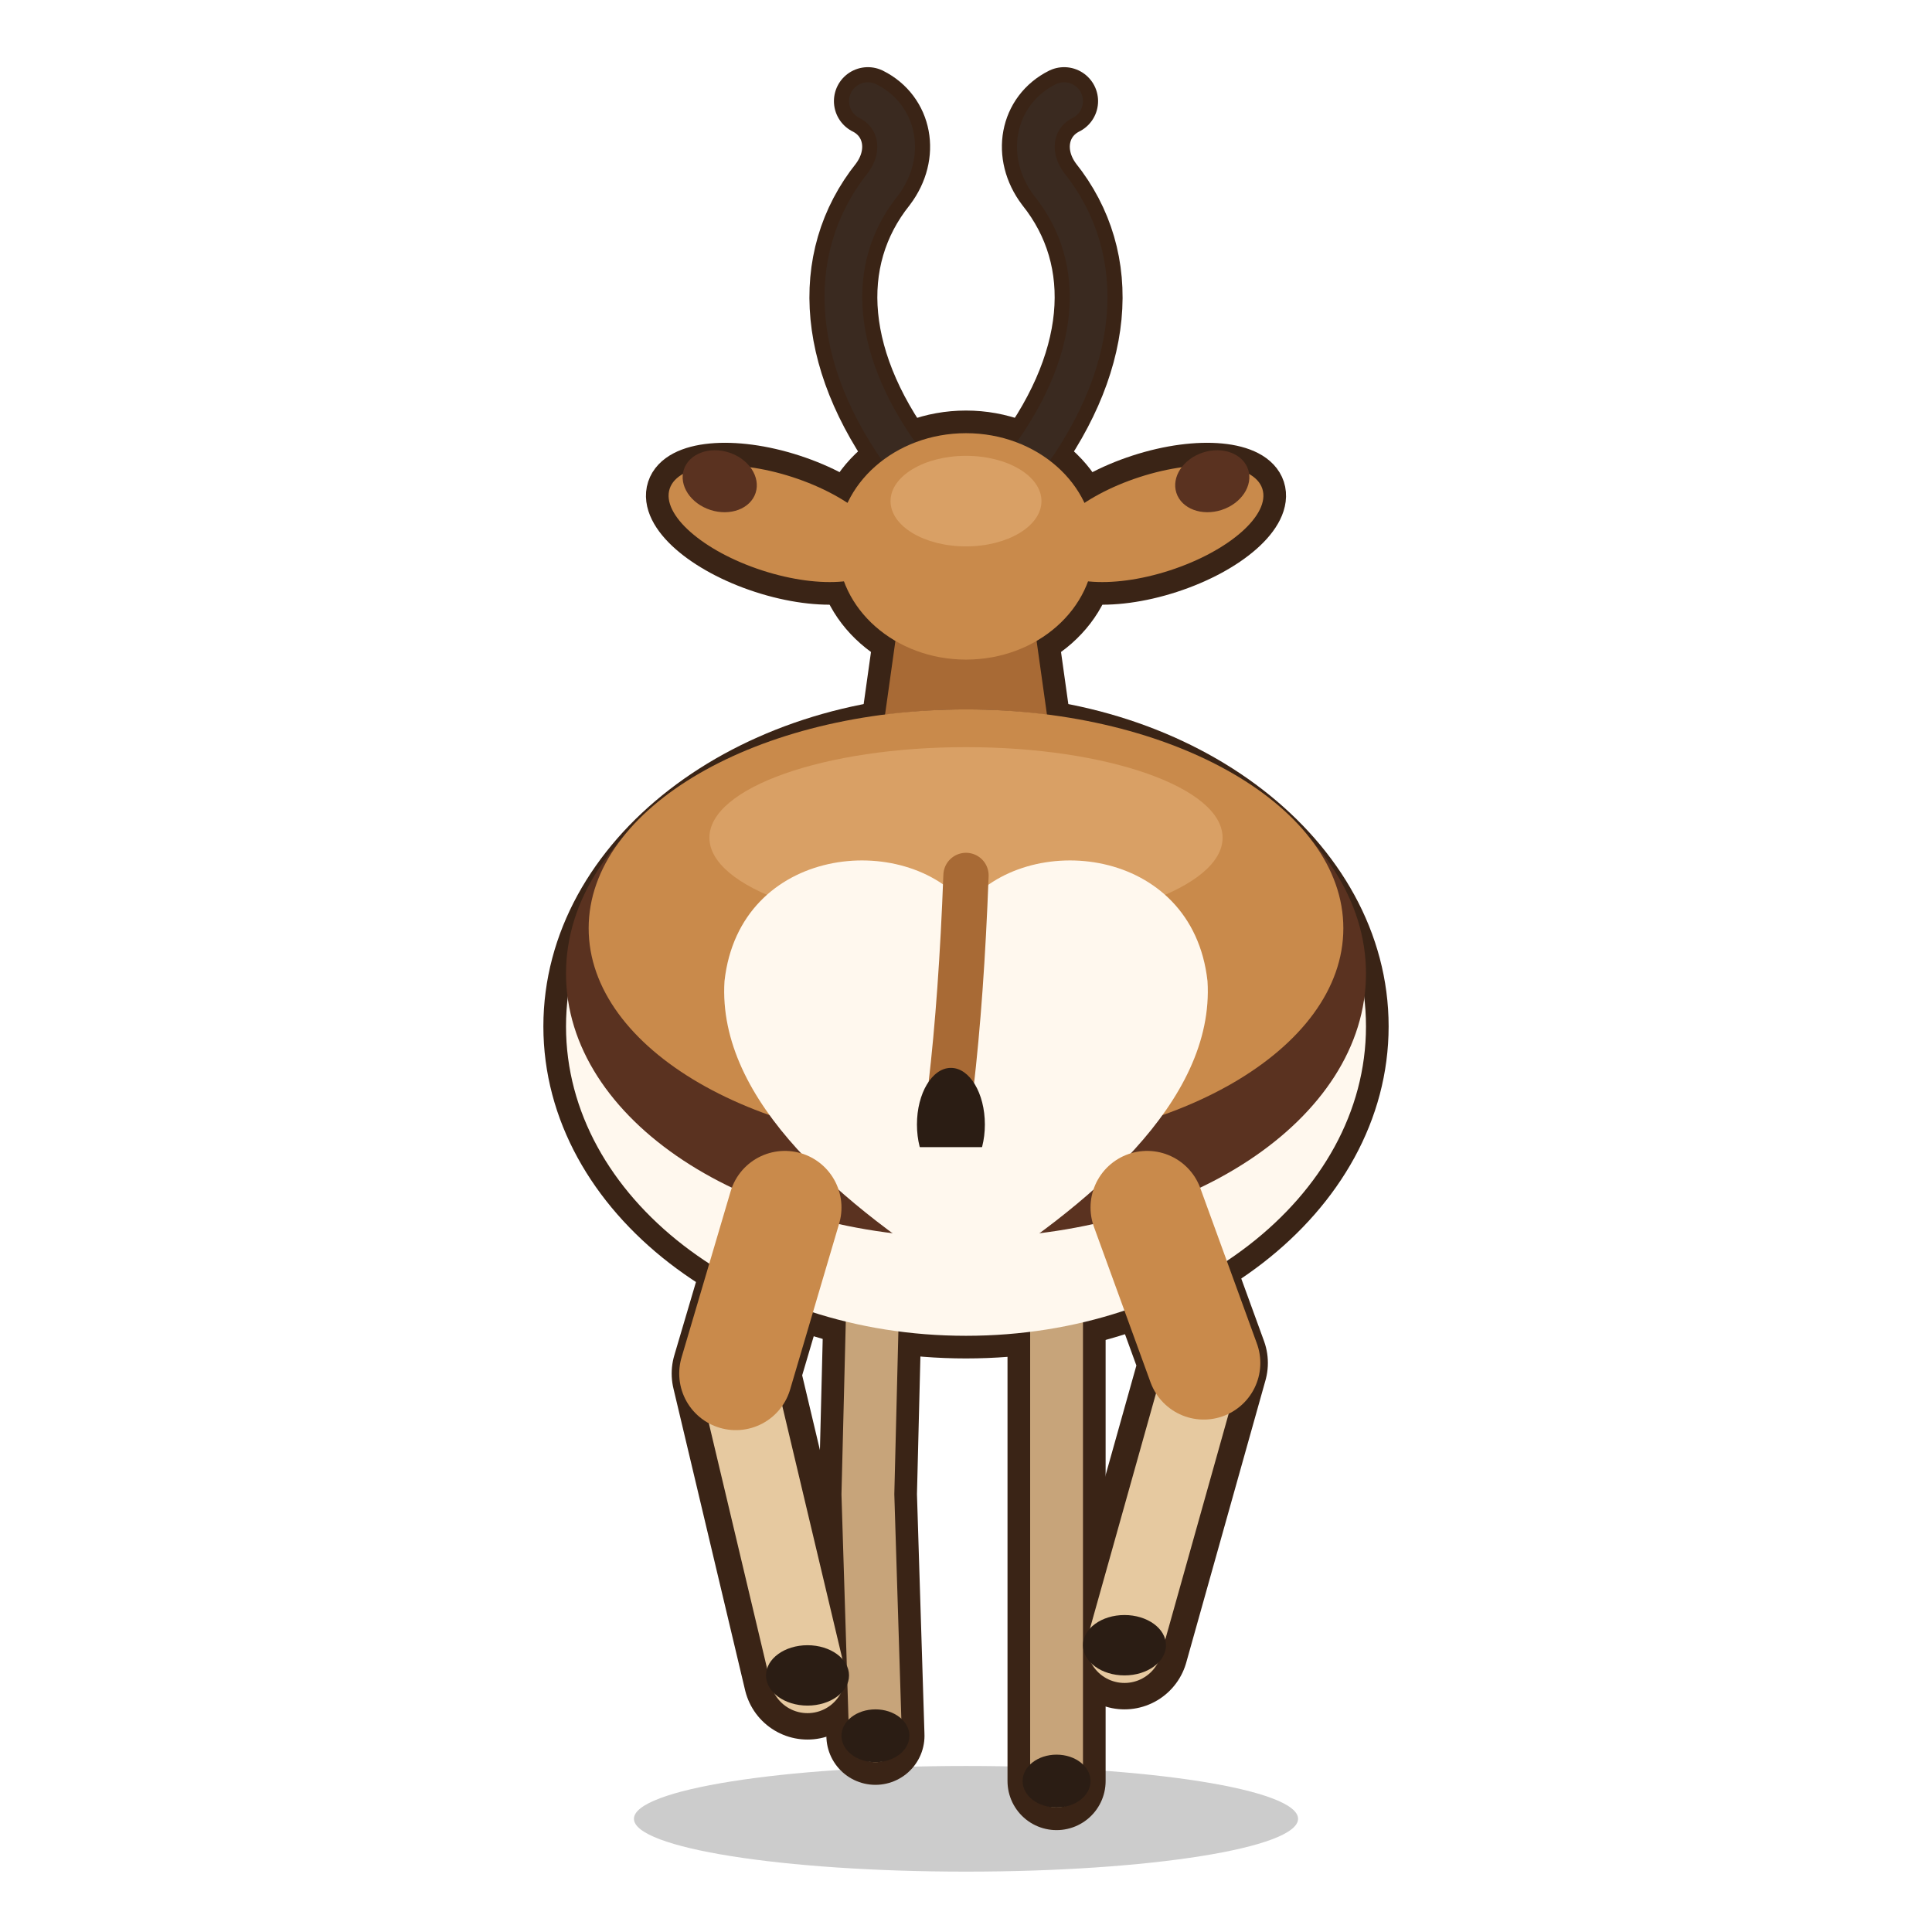
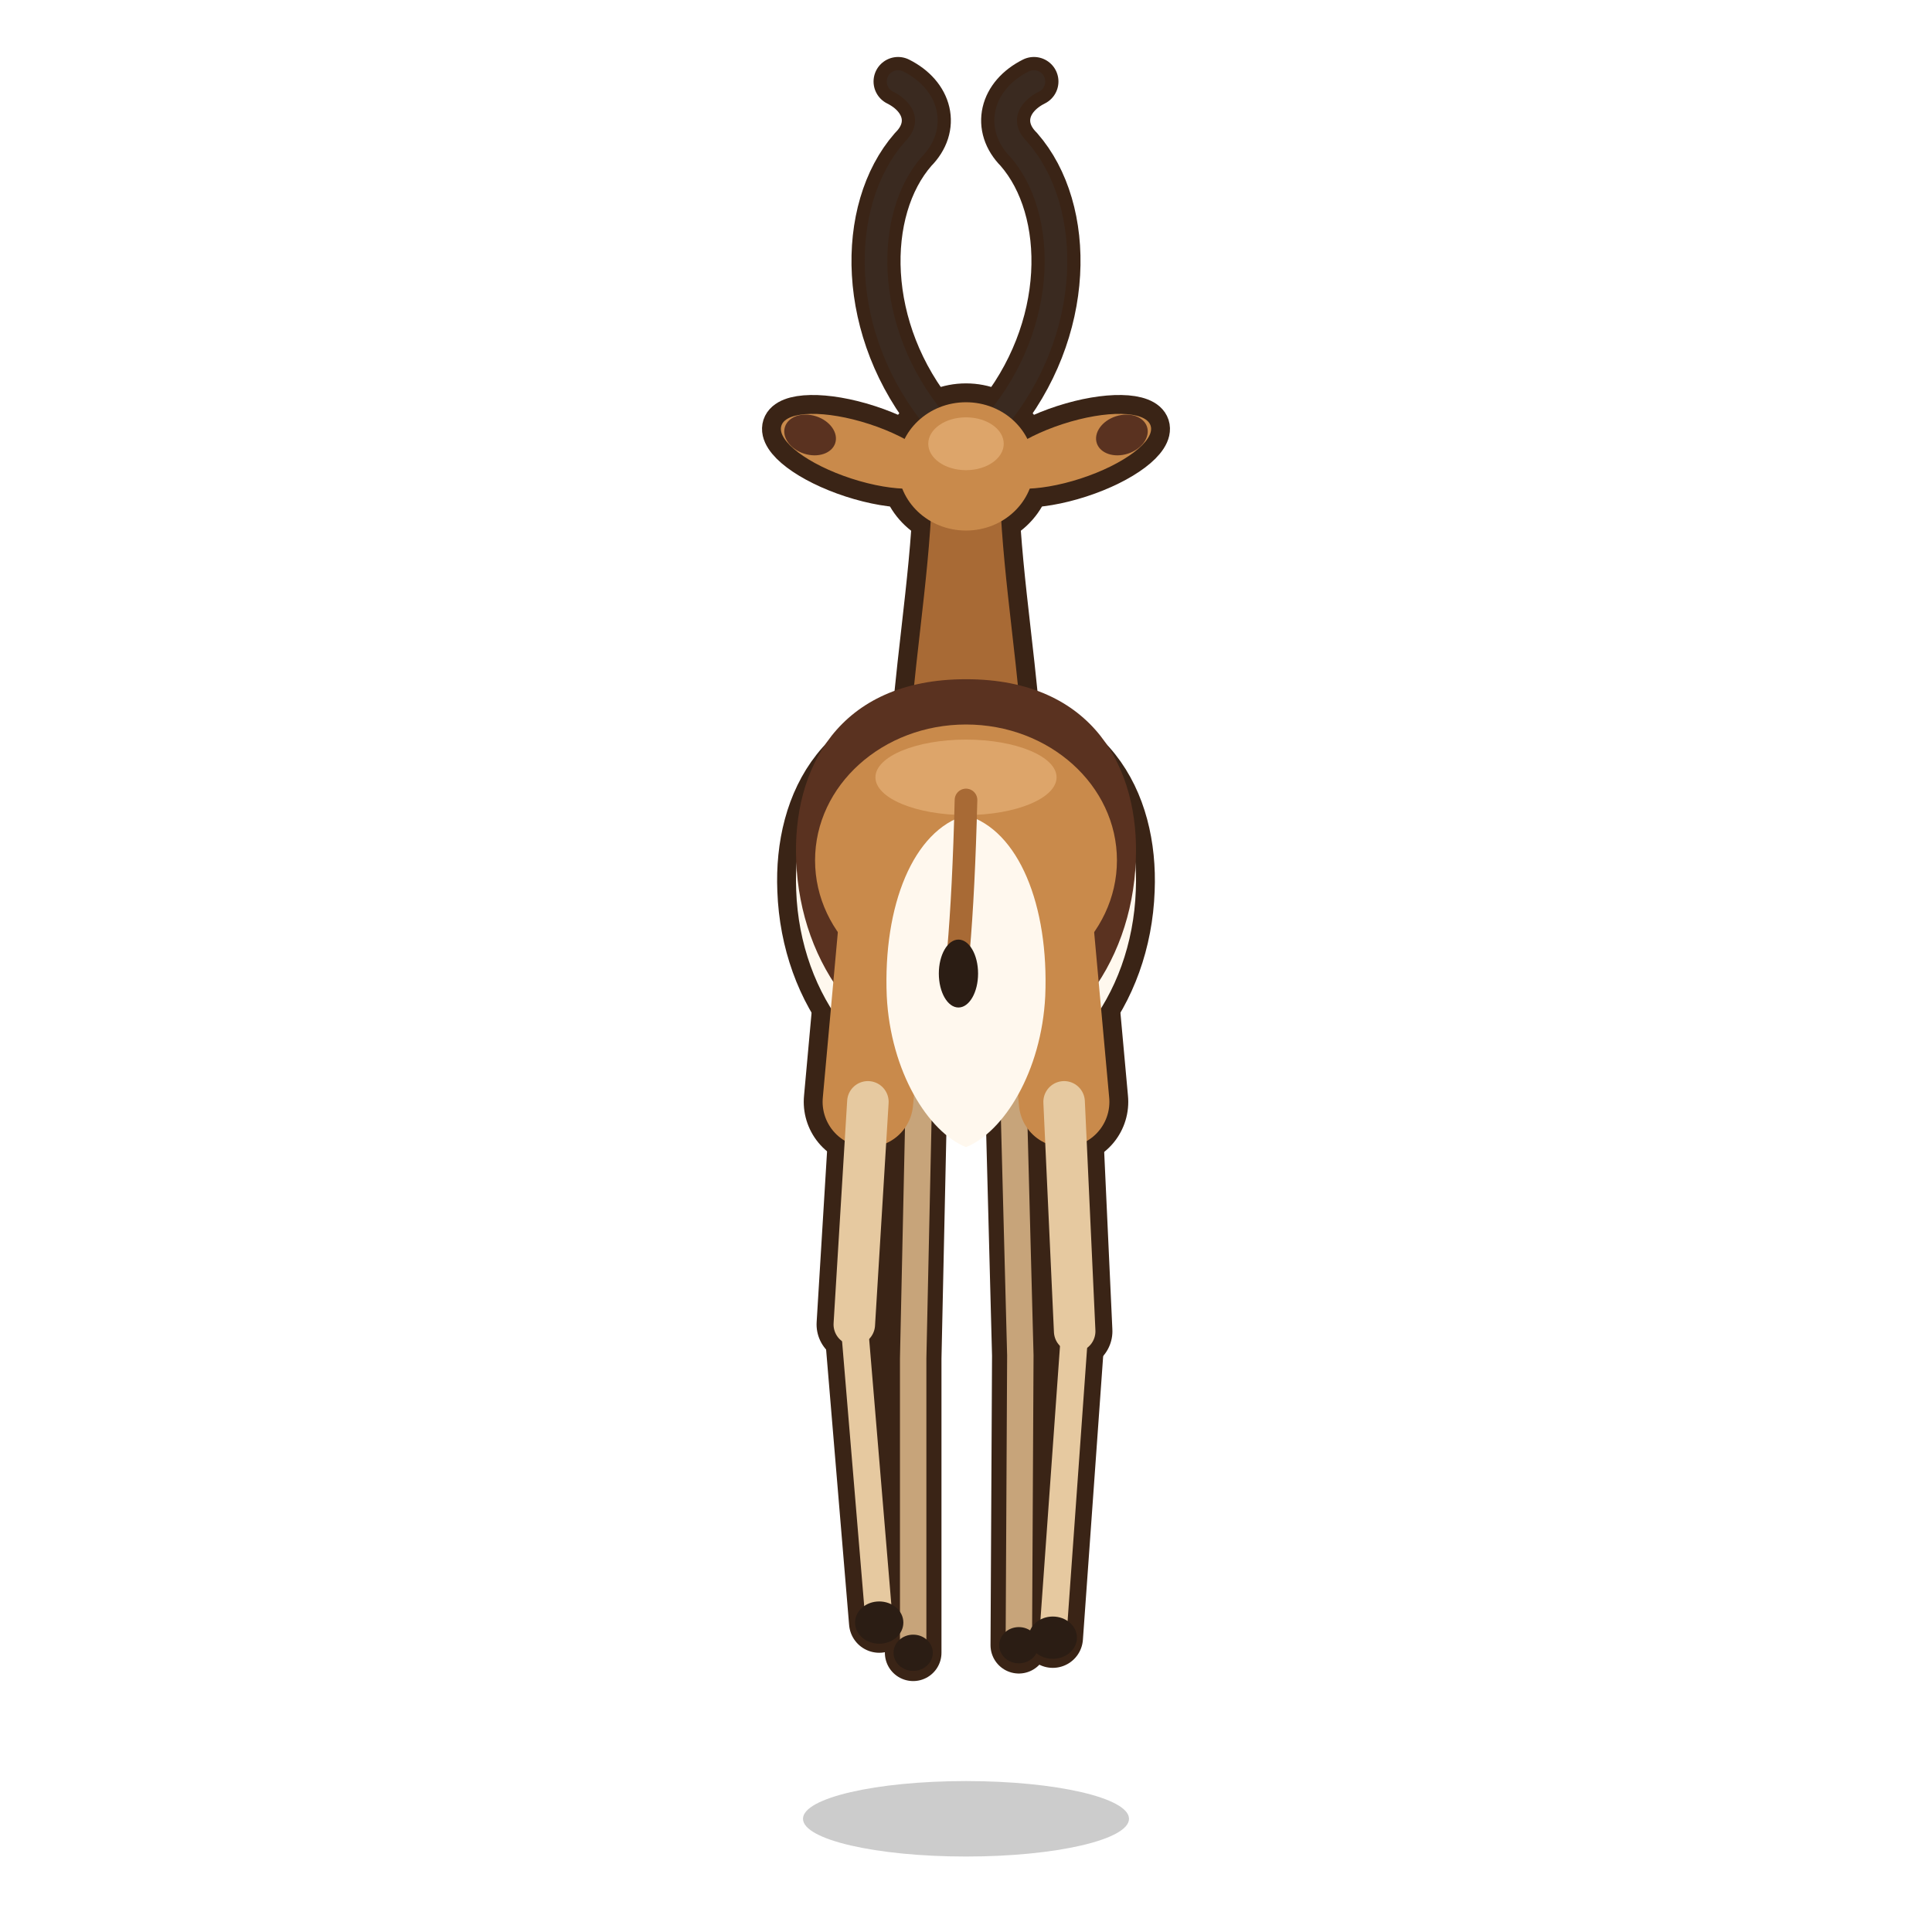
<svg xmlns="http://www.w3.org/2000/svg" width="256" height="256" viewBox="0 0 256 256">
-   <ellipse cx="128" cy="241" rx="44" ry="7" fill="#000000" fill-opacity="0.2" />
+   <ellipse cx="128" cy="241" rx="21.6" ry="5" fill="#000000" fill-opacity="0.2" />
  <g>
-     <path d="M116 158 L115 198 L116 230" stroke="#3A2416" stroke-width="13" fill="none" stroke-linecap="round" stroke-linejoin="round" />
-     <path d="M140 158 L140 201 L140 236" stroke="#3A2416" stroke-width="13" fill="none" stroke-linecap="round" stroke-linejoin="round" />
-     <path d="M114 118 L119 82.4 L137 82.4 L142 118 Z" fill="#3A2416" stroke="#3A2416" stroke-width="6" stroke-linejoin="round" />
-     <ellipse cx="128" cy="72.4" rx="17" ry="15" fill="#3A2416" stroke="#3A2416" stroke-width="6" />
-     <ellipse cx="103" cy="69.4" rx="15" ry="6.5" transform="rotate(18 103 69.4)" fill="#3A2416" stroke="#3A2416" stroke-width="6" />
-     <ellipse cx="153" cy="69.4" rx="15" ry="6.5" transform="rotate(-18 153 69.4)" fill="#3A2416" stroke="#3A2416" stroke-width="6" />
-     <ellipse cx="128" cy="136" rx="53" ry="41" fill="#3A2416" stroke="#3A2416" stroke-width="6" />
-     <path d="M104 160 L97.5 182 L107 222" stroke="#3A2416" stroke-width="17" fill="none" stroke-linecap="round" stroke-linejoin="round" />
-     <path d="M152 160 L159.5 180.6 L149 218" stroke="#3A2416" stroke-width="17" fill="none" stroke-linecap="round" stroke-linejoin="round" />
+     <path d="M122 134 L121 180 L121 219" stroke="#3A2416" stroke-width="7.5" fill="none" stroke-linecap="round" stroke-linejoin="round" />
+     <path d="M134 134 L135.2 179.6 L135 218" stroke="#3A2416" stroke-width="7.5" fill="none" stroke-linecap="round" stroke-linejoin="round" />
+     <path d="M120 104 C121 88 123 77.8 123.5 65.8 L132.5 65.8 C133 77.8 135 88 136 104 Z" fill="#3A2416" stroke="#3A2416" stroke-width="5" stroke-linejoin="round" />
+     <path d="M124 55.8 C114 43.8 114 27.8 121 19.8 C124 16.8 123 12.8 119 10.8" stroke="#3A2416" stroke-width="6.5" fill="none" stroke-linecap="round" stroke-linejoin="round" />
+     <path d="M132 55.8 C142 43.8 142 27.8 135 19.8 C132 16.8 133 12.8 137 10.8" stroke="#3A2416" stroke-width="6.5" fill="none" stroke-linecap="round" stroke-linejoin="round" />
+     <ellipse cx="114" cy="59.8" rx="11" ry="3.8" transform="rotate(18 114 59.8)" fill="#3A2416" stroke="#3A2416" stroke-width="5" />
+     <ellipse cx="142" cy="59.8" rx="11" ry="3.8" transform="rotate(-18 142 59.8)" fill="#3A2416" stroke="#3A2416" stroke-width="5" />
+     <ellipse cx="128" cy="61.8" rx="9" ry="8.5" fill="#3A2416" stroke="#3A2416" stroke-width="5" />
+     <path d="M128 94 C145 94 151 106 150.5 118 C150 132 141 144 128 145 C115 144 106 132 105.5 118 C105 106 111 94 128 94 Z" fill="#3A2416" stroke="#3A2416" stroke-width="5" stroke-linejoin="round" />
+     <path d="M117 124 L115 146" stroke="#3A2416" stroke-width="17" fill="none" stroke-linecap="round" stroke-linejoin="round" />
+     <path d="M115 146 L113.2 175.5" stroke="#3A2416" stroke-width="10" fill="none" stroke-linecap="round" stroke-linejoin="round" />
+     <path d="M113.2 175.5 L116.5 215" stroke="#3A2416" stroke-width="8" fill="none" stroke-linecap="round" stroke-linejoin="round" />
+     <path d="M139 124 L141 146" stroke="#3A2416" stroke-width="17" fill="none" stroke-linecap="round" stroke-linejoin="round" />
+     <path d="M141 146 L142.4 176.4" stroke="#3A2416" stroke-width="10" fill="none" stroke-linecap="round" stroke-linejoin="round" />
+     <path d="M142.4 176.4 L139.5 217" stroke="#3A2416" stroke-width="8" fill="none" stroke-linecap="round" stroke-linejoin="round" />
  </g>
-   <path d="M116 158 L115 198 L116 230" stroke="#C7A47A" stroke-width="7" fill="none" stroke-linecap="round" stroke-linejoin="round" />
-   <ellipse cx="116" cy="230" rx="4.5" ry="3.5" fill="#2B1D14" />
-   <path d="M140 158 L140 201 L140 236" stroke="#C7A47A" stroke-width="7" fill="none" stroke-linecap="round" stroke-linejoin="round" />
-   <ellipse cx="140" cy="236" rx="4.5" ry="3.5" fill="#2B1D14" />
-   <path d="M114 118 L119 82.4 L137 82.4 L142 118 Z" fill="#A86A35" />
-   <path d="M121 62.4 C110 48.4 109 34.4 117 24.4 C120 20.4 119 15.4 115 13.4" stroke="#3A2416" stroke-width="9" fill="none" stroke-linecap="round" />
-   <path d="M121 62.4 C110 48.4 109 34.4 117 24.4 C120 20.4 119 15.4 115 13.4" stroke="#3A2A20" stroke-width="5" fill="none" stroke-linecap="round" />
-   <path d="M135 62.4 C146 48.4 147 34.4 139 24.4 C136 20.4 137 15.4 141 13.4" stroke="#3A2416" stroke-width="9" fill="none" stroke-linecap="round" />
-   <path d="M135 62.4 C146 48.4 147 34.4 139 24.4 C136 20.4 137 15.4 141 13.4" stroke="#3A2A20" stroke-width="5" fill="none" stroke-linecap="round" />
-   <ellipse cx="103" cy="69.4" rx="15" ry="6.5" transform="rotate(18 103 69.4)" fill="#C98A4B" />
-   <ellipse cx="94" cy="66.4" rx="5" ry="4" transform="rotate(18 103 69.4)" fill="#5A3220" />
-   <ellipse cx="153" cy="69.4" rx="15" ry="6.5" transform="rotate(-18 153 69.4)" fill="#C98A4B" />
-   <ellipse cx="162" cy="66.4" rx="5" ry="4" transform="rotate(-18 153 69.4)" fill="#5A3220" />
-   <ellipse cx="128" cy="72.4" rx="17" ry="15" fill="#C98A4B" />
-   <ellipse cx="128" cy="66.4" rx="10" ry="6" fill="#D9A065" />
-   <ellipse cx="128" cy="136" rx="53" ry="41" fill="#FFF8EE" />
-   <ellipse cx="128" cy="129" rx="53" ry="35" fill="#5A3220" />
-   <ellipse cx="128" cy="123" rx="50" ry="29" fill="#C98A4B" />
-   <ellipse cx="128" cy="111" rx="34" ry="12" fill="#D9A065" />
-   <path d="M128 120 C120 110 98 112 96 130 C95 146 112 160 128 170 C144 160 161 146 160 130 C158 112 136 110 128 120 Z" fill="#FFF8EE" />
-   <path d="M128 116 Q127.4 132 126 144" stroke="#A86A35" stroke-width="6" fill="none" stroke-linecap="round" />
-   <ellipse cx="126" cy="149" rx="4.5" ry="7.5" fill="#2B1D14" />
-   <path d="M104 160 L97.5 182 L107 222" stroke="#E6C9A0" stroke-width="10" fill="none" stroke-linecap="round" stroke-linejoin="round" />
-   <path d="M104 160 L97.5 182" stroke="#C98A4B" stroke-width="15" fill="none" stroke-linecap="round" />
-   <ellipse cx="107" cy="222" rx="5.5" ry="4" fill="#2B1D14" />
-   <path d="M152 160 L159.5 180.6 L149 218" stroke="#E6C9A0" stroke-width="10" fill="none" stroke-linecap="round" stroke-linejoin="round" />
-   <path d="M152 160 L159.5 180.6" stroke="#C98A4B" stroke-width="15" fill="none" stroke-linecap="round" />
-   <ellipse cx="149" cy="218" rx="5.5" ry="4" fill="#2B1D14" />
-   <path d="M110 152 C116 160 122 166 128 170 C134 166 140 160 146 152 Z" fill="#FFF8EE" />
+   <path d="M122 134 L121 180 L121 219" stroke="#C7A47A" stroke-width="3.5" fill="none" stroke-linecap="round" stroke-linejoin="round" />
+   <ellipse cx="121" cy="219" rx="2.6" ry="2.4" fill="#2B1D14" />
+   <path d="M134 134 L135.2 179.6 L135 218" stroke="#C7A47A" stroke-width="3.5" fill="none" stroke-linecap="round" stroke-linejoin="round" />
+   <ellipse cx="135" cy="218" rx="2.6" ry="2.4" fill="#2B1D14" />
+   <path d="M120 104 C121 88 123 77.8 123.5 65.8 L132.5 65.8 C133 77.8 135 88 136 104 Z" fill="#A86A35" />
+   <path d="M124 55.8 C114 43.8 114 27.8 121 19.8 C124 16.8 123 12.8 119 10.8" stroke="#3A2A20" stroke-width="3" fill="none" stroke-linecap="round" stroke-linejoin="round" />
+   <path d="M132 55.8 C142 43.8 142 27.8 135 19.8 C132 16.8 133 12.8 137 10.8" stroke="#3A2A20" stroke-width="3" fill="none" stroke-linecap="round" stroke-linejoin="round" />
+   <ellipse cx="114" cy="59.8" rx="11" ry="3.8" transform="rotate(18 114 59.8)" fill="#C98A4B" />
+   <ellipse cx="107" cy="59.8" rx="3.5" ry="2.6" transform="rotate(18 114 59.8)" fill="#5A3220" />
+   <ellipse cx="142" cy="59.8" rx="11" ry="3.8" transform="rotate(-18 142 59.8)" fill="#C98A4B" />
+   <ellipse cx="149" cy="59.8" rx="3.5" ry="2.6" transform="rotate(-18 142 59.8)" fill="#5A3220" />
+   <ellipse cx="128" cy="61.8" rx="9" ry="8.5" fill="#C98A4B" />
+   <ellipse cx="128" cy="58.8" rx="5" ry="3.5" fill="#DDA56A" />
+   <path d="M128 94 C145 94 151 106 150.5 118 C150 132 141 144 128 145 C115 144 106 132 105.5 118 C105 106 111 94 128 94 Z" fill="#FFF8EE" />
+   <path d="M128 94 C145 94 151 106 150.5 118 C150 132 141 144 128 145 C115 144 106 132 105.5 118 C105 106 111 94 128 94 Z" fill="#5A3220" transform="translate(0 -4)" />
+   <ellipse cx="128" cy="114" rx="20" ry="18" fill="#C98A4B" />
+   <ellipse cx="128" cy="103" rx="12" ry="5" fill="#DDA56A" />
+   <path d="M117 124 L115 146" stroke="#C98A4B" stroke-width="12" fill="none" stroke-linecap="round" stroke-linejoin="round" />
+   <path d="M139 124 L141 146" stroke="#C98A4B" stroke-width="12" fill="none" stroke-linecap="round" stroke-linejoin="round" />
+   <path d="M128 108 C135 110 139 120 138.5 132 C138 142 133 150 128 152 C123 150 118 142 117.5 132 C117 120 121 110 128 108 Z" fill="#FFF8EE" />
+   <path d="M128 106 Q127.7 118 127 126" stroke="#A86A35" stroke-width="3" fill="none" stroke-linecap="round" />
+   <ellipse cx="127" cy="129" rx="2.6" ry="4.5" fill="#2B1D14" />
+   <path d="M115 146 L113.2 175.5" stroke="#E6C9A0" stroke-width="5.5" fill="none" stroke-linecap="round" stroke-linejoin="round" />
+   <path d="M113.2 175.5 L116.5 215" stroke="#E6C9A0" stroke-width="3.6" fill="none" stroke-linecap="round" stroke-linejoin="round" />
+   <ellipse cx="116.5" cy="215" rx="3.2" ry="2.8" fill="#2B1D14" />
+   <path d="M141 146 L142.4 176.4" stroke="#E6C9A0" stroke-width="5.5" fill="none" stroke-linecap="round" stroke-linejoin="round" />
+   <path d="M142.4 176.4 L139.5 217" stroke="#E6C9A0" stroke-width="3.6" fill="none" stroke-linecap="round" stroke-linejoin="round" />
+   <ellipse cx="139.5" cy="217" rx="3.2" ry="2.8" fill="#2B1D14" />
</svg>
